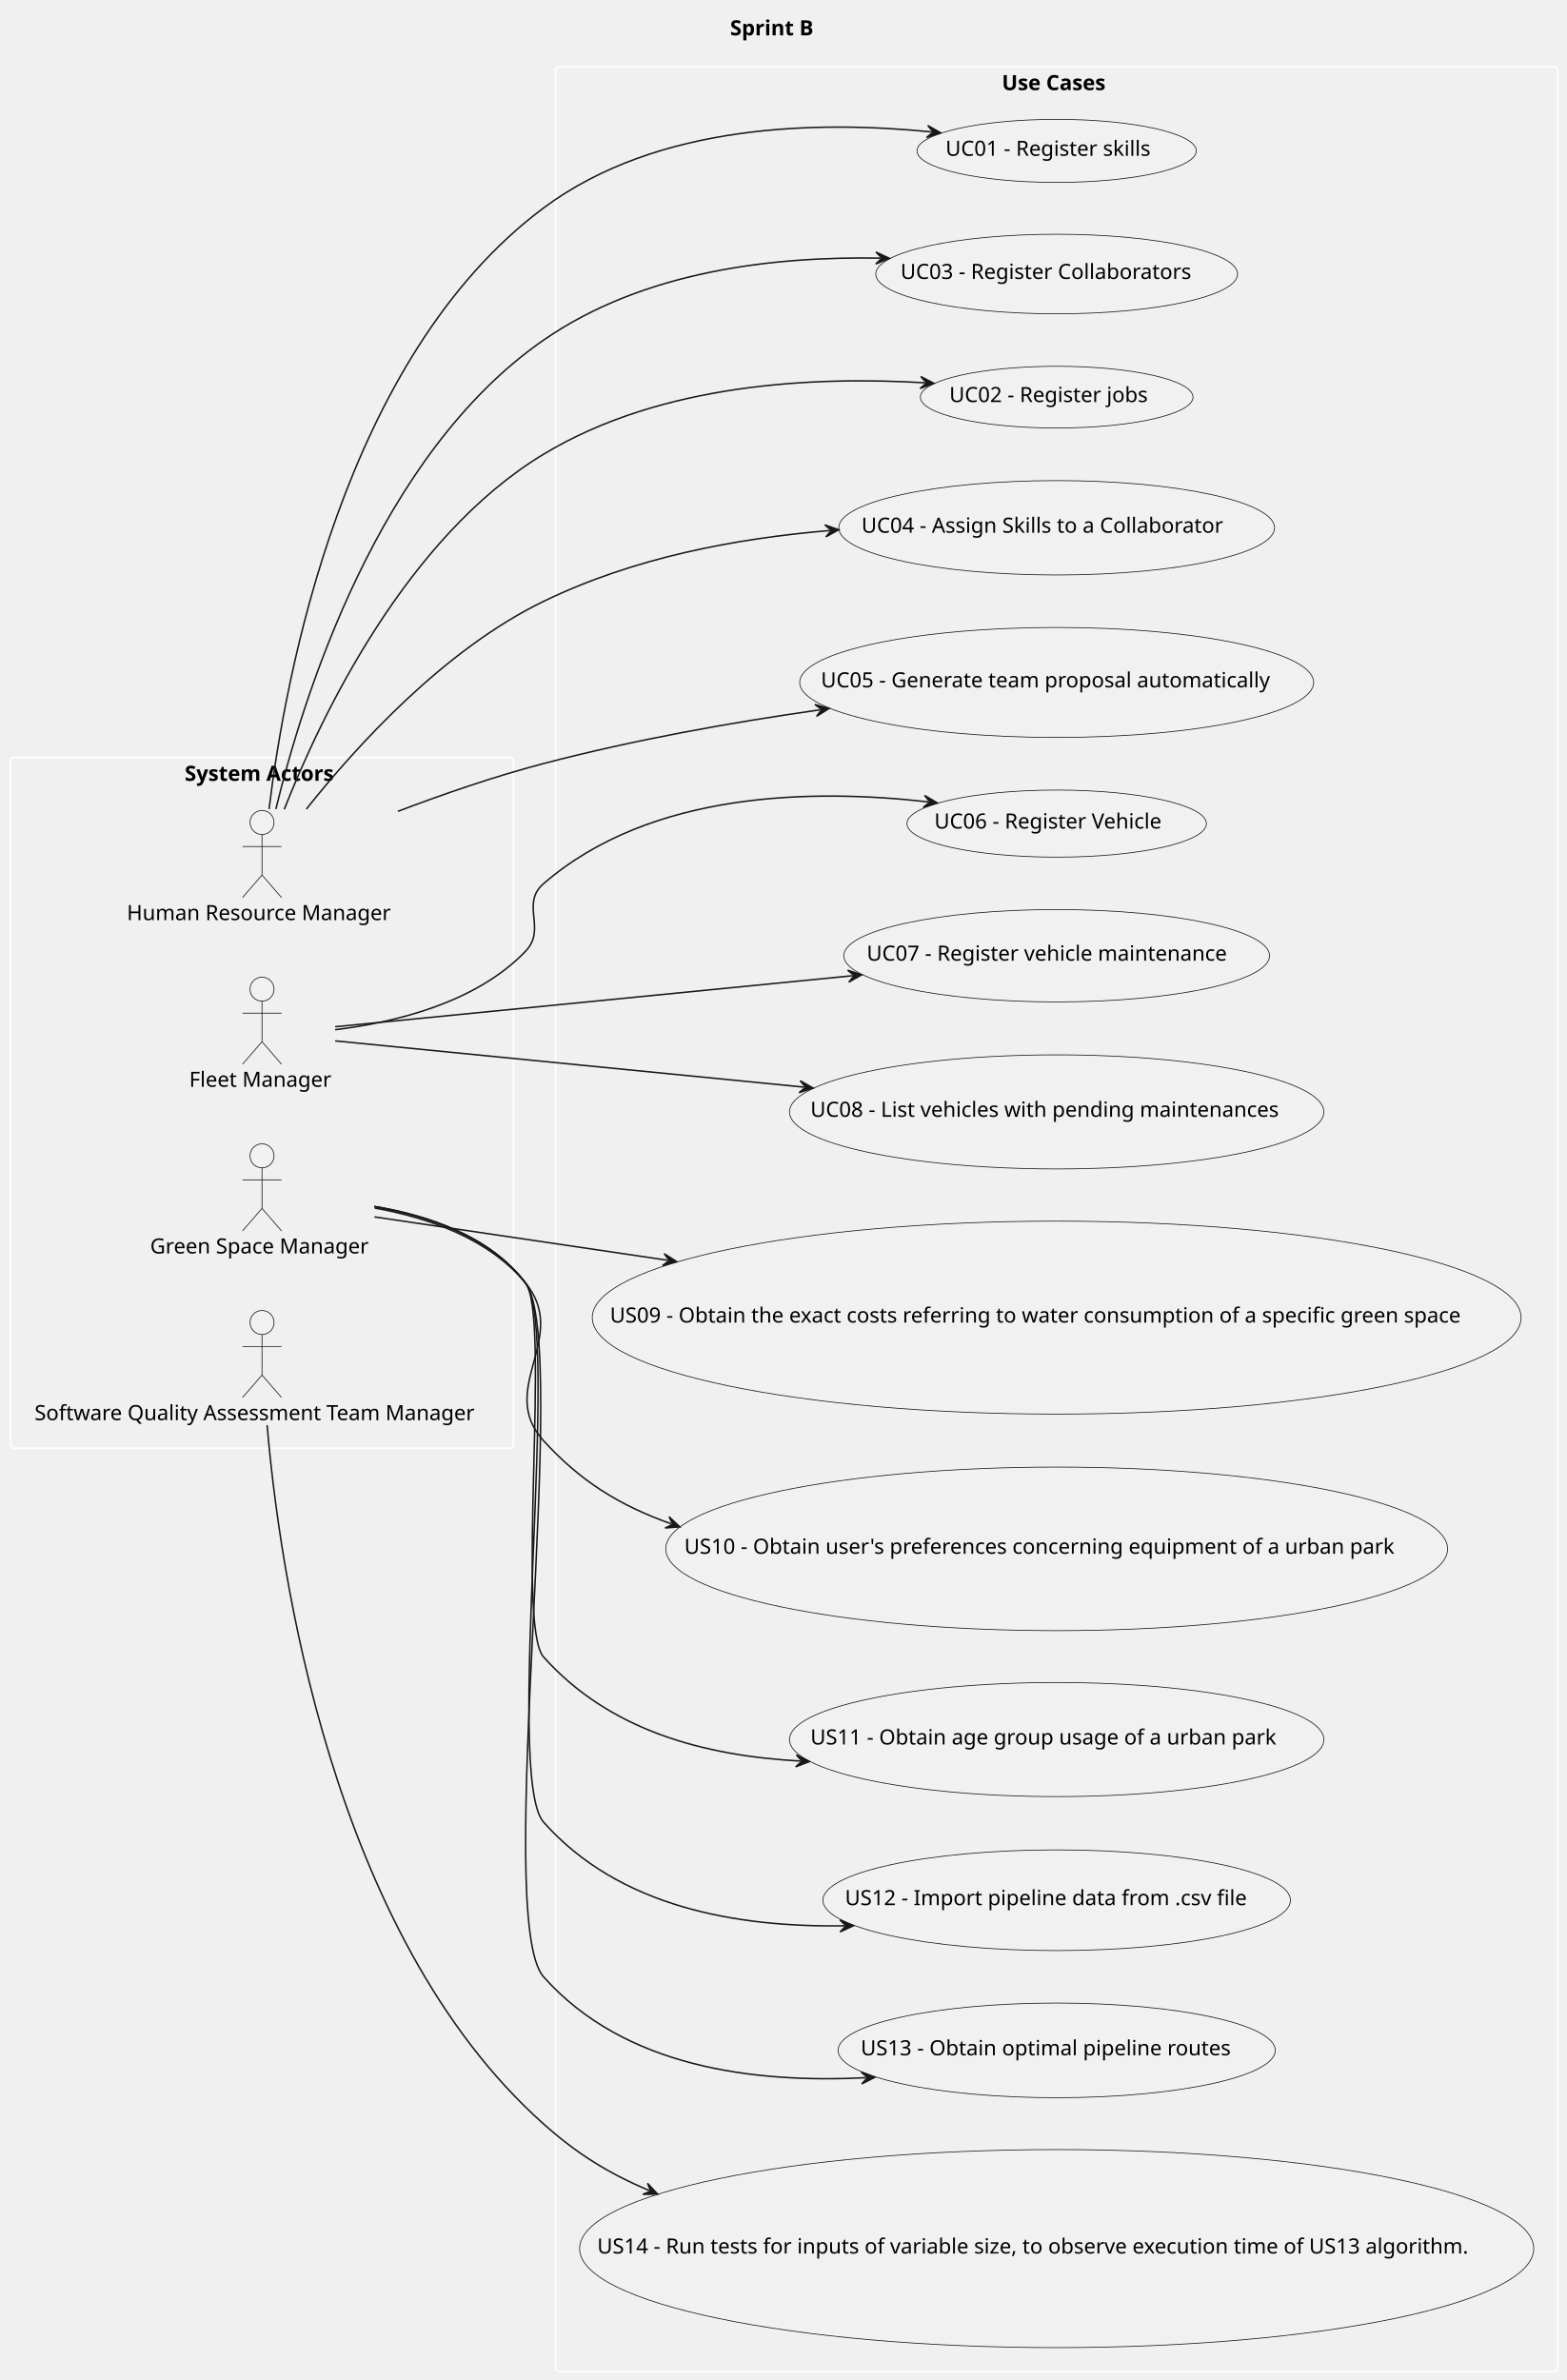
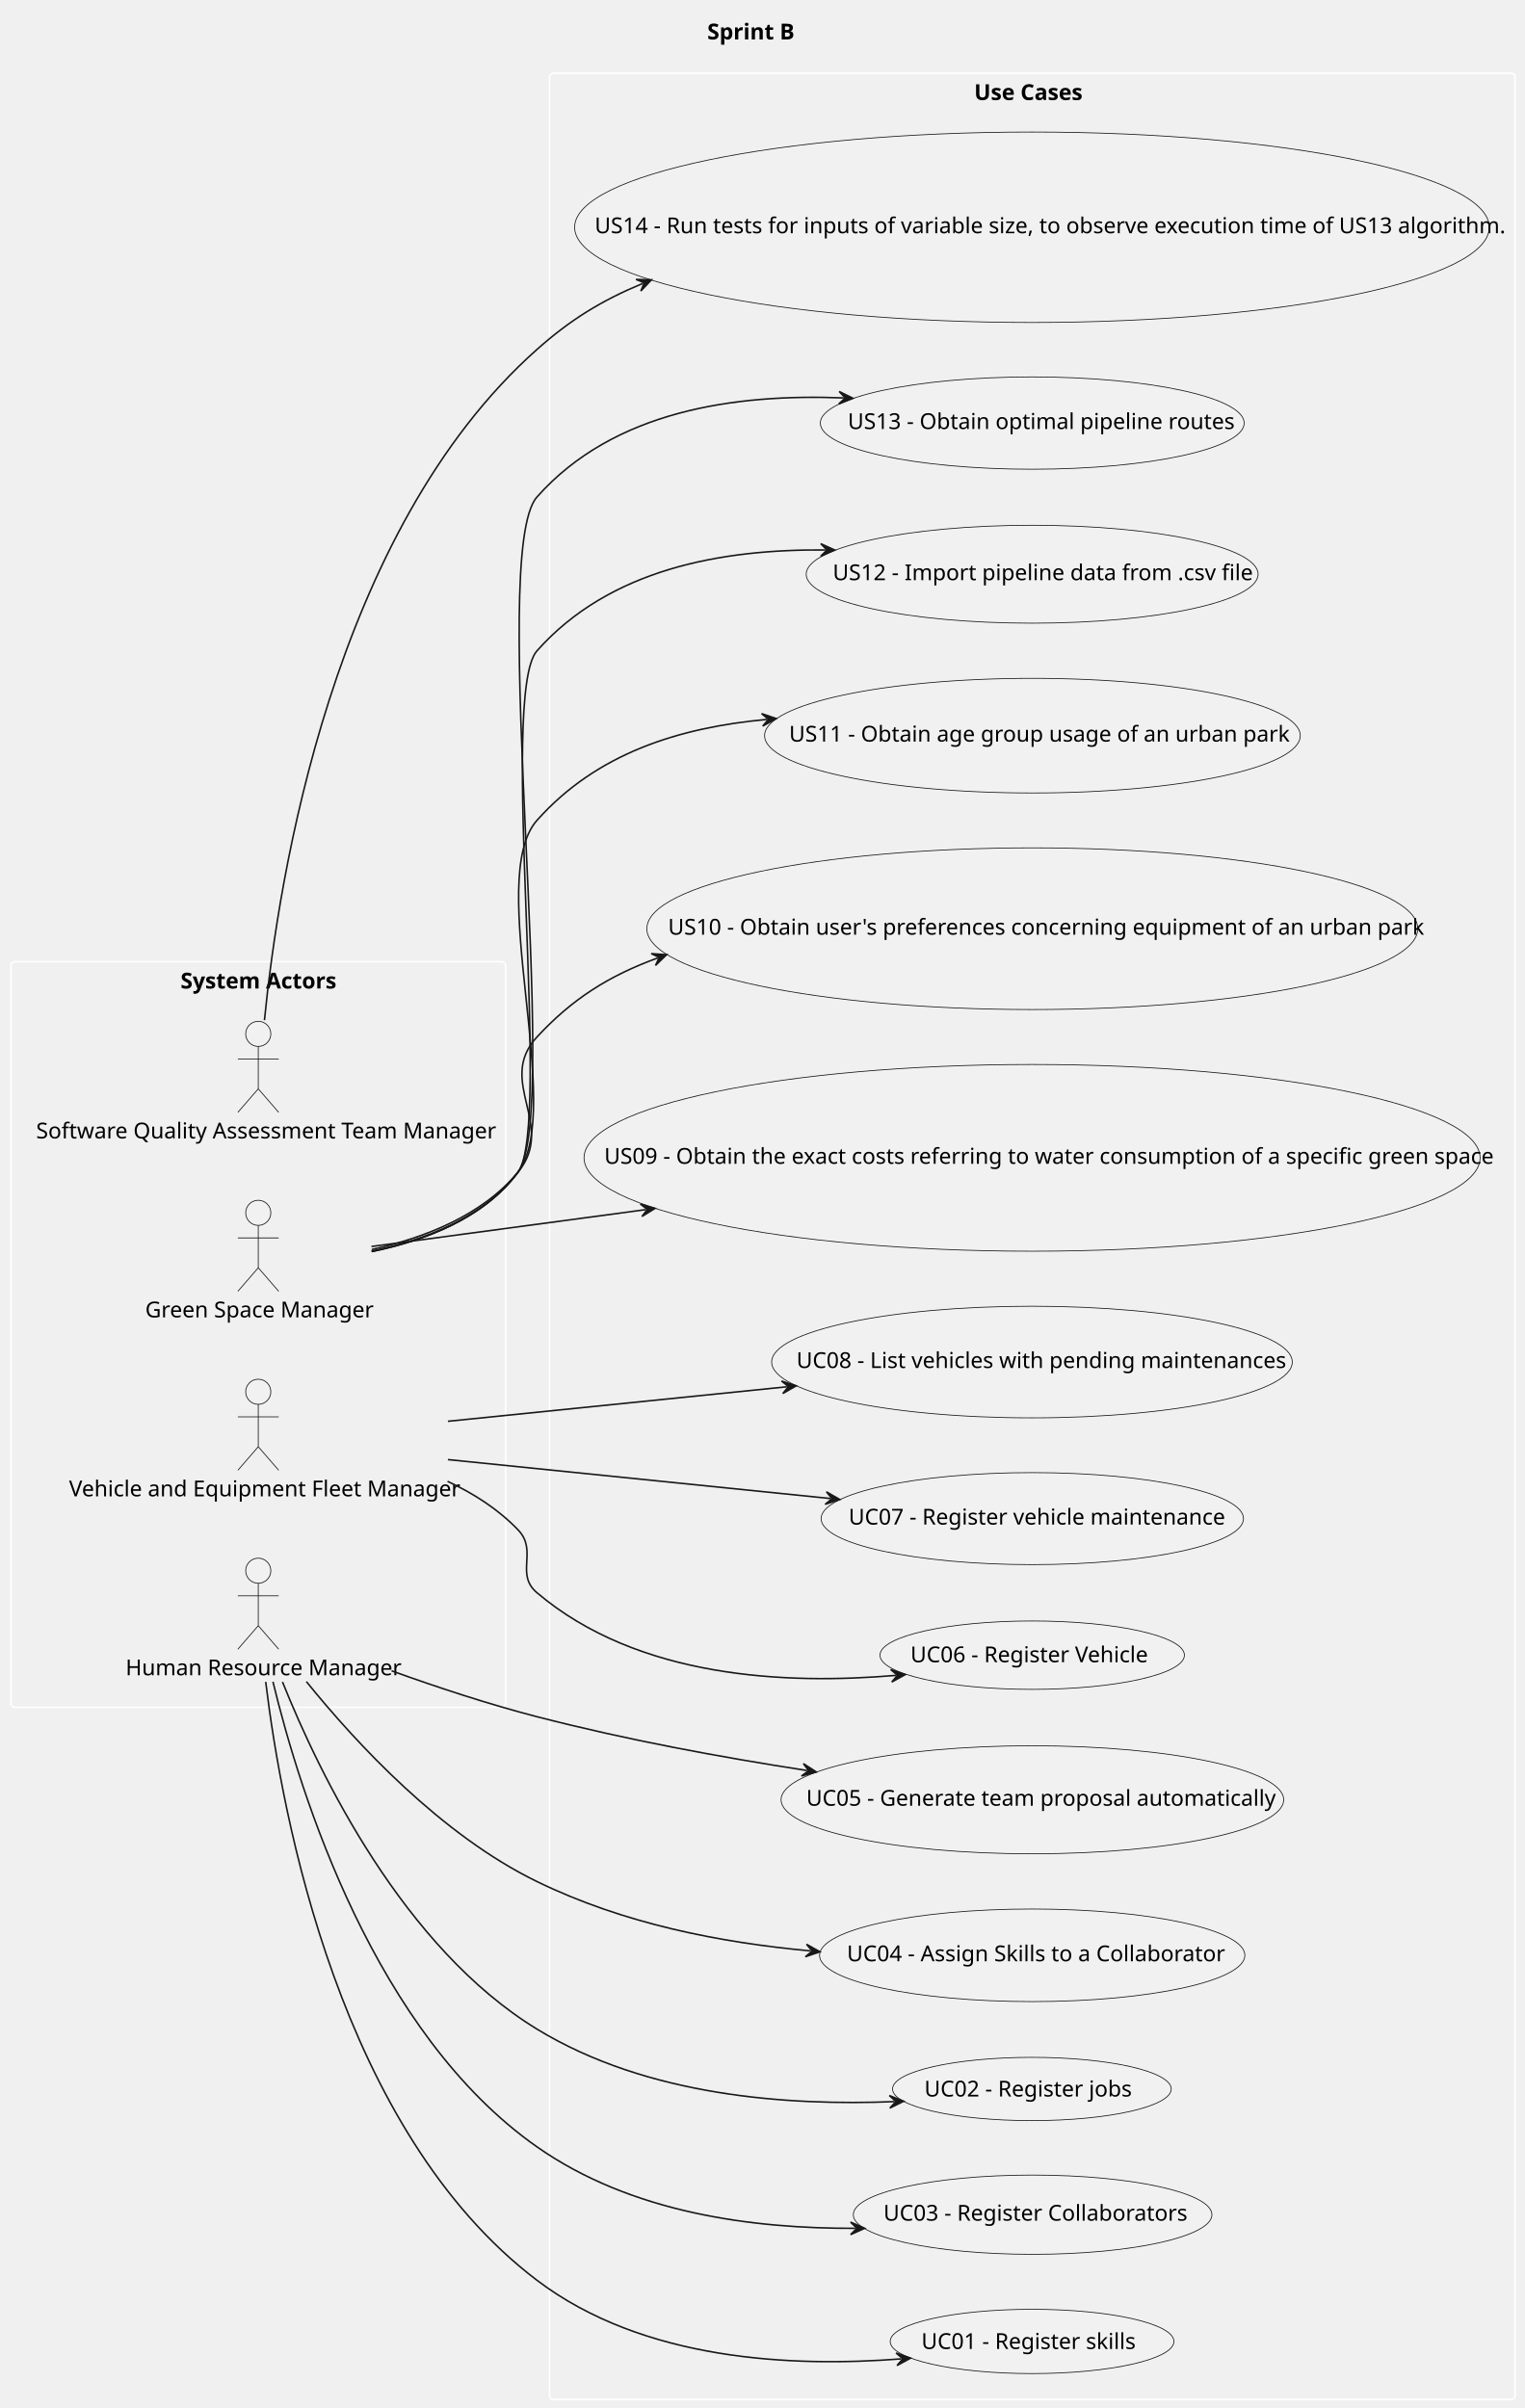
- <svg xmlns="http://www.w3.org/2000/svg" contentStyleType="text/css" height="1585px" preserveAspectRatio="none" style="width:1043px;height:1585px;background:#FFFFFF;" version="1.1" viewBox="0 0 1043 1585" width="1043px" zoomAndPan="magnify">
+ <svg xmlns="http://www.w3.org/2000/svg" contentStyleType="text/css" height="1534px" preserveAspectRatio="none" style="width:971px;height:1534px;background:#FFFFFF;" version="1.1" viewBox="0 0 971 1534" width="971px" zoomAndPan="magnify">
  <defs />
  <g>
-     <text fill="#000000" font-family="sans-serif" font-size="14" font-weight="bold" lengthAdjust="spacing" textLength="57" x="486.21" y="23.535">Sprint B</text>
+     <text fill="#000000" font-family="sans-serif" font-size="14" font-weight="bold" lengthAdjust="spacing" textLength="56" x="450.5" y="25.107">Sprint B</text>
    <g id="cluster_actors">
-       <rect fill="none" height="460" rx="2.5" ry="2.5" style="stroke:#FFFFFF;stroke-width:1.0;" width="335" x="7" y="504.488" />
-       <text fill="#000000" font-family="sans-serif" font-size="14" font-weight="bold" lengthAdjust="spacing" textLength="103" x="123" y="520.023">System Actors</text>
+       <rect fill="none" height="475" rx="2.5" ry="2.5" style="stroke:#FFFFFF;stroke-width:1.0;" width="315" x="7" y="612.621" />
+       <text fill="#000000" font-family="sans-serif" font-size="14" font-weight="bold" lengthAdjust="spacing" textLength="99" x="115" y="629.729">System Actors</text>
    </g>
    <g id="cluster_usecases">
-       <rect fill="none" height="1535" rx="2.5" ry="2.5" style="stroke:#FFFFFF;stroke-width:1.0;" width="667.42" x="370" y="44.488" />
-       <text fill="#000000" font-family="sans-serif" font-size="14" font-weight="bold" lengthAdjust="spacing" textLength="73" x="667.21" y="60.023">Use Cases</text>
+       <rect fill="none" height="1482" rx="2.5" ry="2.5" style="stroke:#FFFFFF;stroke-width:1.0;" width="615" x="350" y="46.621" />
+       <text fill="#000000" font-family="sans-serif" font-size="14" font-weight="bold" lengthAdjust="spacing" textLength="74" x="620.5" y="63.728">Use Cases</text>
    </g>
    <g id="elem_QAM">
-       <ellipse cx="174.5" cy="880.748" fill="#F1F1F1" rx="8" ry="8" style="stroke:#181818;stroke-width:0.5;" />
-       <path d="M174.5,888.748 L174.5,915.748 M161.5,896.748 L187.5,896.748 M174.5,915.748 L161.5,930.748 M174.5,915.748 L187.5,930.748 " fill="none" style="stroke:#181818;stroke-width:0.5;" />
-       <text fill="#000000" font-family="sans-serif" font-size="14" lengthAdjust="spacing" textLength="303" x="23" y="945.783">Software Quality Assessment Team Manager</text>
+       <ellipse cx="164.5" cy="658.621" fill="#F1F1F1" rx="8" ry="8" style="stroke:#181818;stroke-width:0.5;" />
+       <path d="M164.5,666.621 L164.5,693.621 M151.5,674.621 L177.5,674.621 M164.5,693.621 L151.5,708.621 M164.5,693.621 L177.5,708.621 " fill="none" style="stroke:#181818;stroke-width:0.5;" />
+       <text fill="#000000" font-family="sans-serif" font-size="14" lengthAdjust="spacing" textLength="283" x="23" y="725.229">Software Quality Assessment Team Manager</text>
    </g>
    <g id="elem_GSM">
-       <ellipse cx="174.5" cy="769.748" fill="#F1F1F1" rx="8" ry="8" style="stroke:#181818;stroke-width:0.5;" />
-       <path d="M174.5,777.748 L174.5,804.748 M161.5,785.748 L187.5,785.748 M174.5,804.748 L161.5,819.748 M174.5,804.748 L187.5,819.748 " fill="none" style="stroke:#181818;stroke-width:0.5;" />
-       <text fill="#000000" font-family="sans-serif" font-size="14" lengthAdjust="spacing" textLength="149" x="100" y="834.783">Green Space Manager</text>
+       <ellipse cx="164.5" cy="772.621" fill="#F1F1F1" rx="8" ry="8" style="stroke:#181818;stroke-width:0.5;" />
+       <path d="M164.5,780.621 L164.5,807.621 M151.5,788.621 L177.5,788.621 M164.5,807.621 L151.5,822.621 M164.5,807.621 L177.5,822.621 " fill="none" style="stroke:#181818;stroke-width:0.5;" />
+       <text fill="#000000" font-family="sans-serif" font-size="14" lengthAdjust="spacing" textLength="144" x="92.5" y="839.229">Green Space Manager</text>
    </g>
-     <g id="elem_FM">
-       <ellipse cx="174.5" cy="658.748" fill="#F1F1F1" rx="8" ry="8" style="stroke:#181818;stroke-width:0.5;" />
-       <path d="M174.5,666.748 L174.5,693.748 M161.5,674.748 L187.5,674.748 M174.5,693.748 L161.5,708.748 M174.5,693.748 L187.5,708.748 " fill="none" style="stroke:#181818;stroke-width:0.5;" />
-       <text fill="#000000" font-family="sans-serif" font-size="14" lengthAdjust="spacing" textLength="97" x="126" y="723.783">Fleet Manager</text>
+     <g id="elem_VFM">
+       <ellipse cx="164.5" cy="886.621" fill="#F1F1F1" rx="8" ry="8" style="stroke:#181818;stroke-width:0.5;" />
+       <path d="M164.5,894.621 L164.5,921.621 M151.5,902.621 L177.5,902.621 M164.5,921.621 L151.5,936.621 M164.5,921.621 L177.5,936.621 " fill="none" style="stroke:#181818;stroke-width:0.5;" />
+       <text fill="#000000" font-family="sans-serif" font-size="14" lengthAdjust="spacing" textLength="241" x="44" y="953.229">Vehicle and Equipment Fleet Manager</text>
    </g>
    <g id="elem_HRM">
-       <ellipse cx="174.5" cy="547.748" fill="#F1F1F1" rx="8" ry="8" style="stroke:#181818;stroke-width:0.5;" />
-       <path d="M174.5,555.748 L174.5,582.748 M161.5,563.748 L187.5,563.748 M174.5,582.748 L161.5,597.748 M174.5,582.748 L187.5,597.748 " fill="none" style="stroke:#181818;stroke-width:0.5;" />
-       <text fill="#000000" font-family="sans-serif" font-size="14" lengthAdjust="spacing" textLength="180" x="84.5" y="612.783">Human Resource Manager</text>
+       <ellipse cx="164.5" cy="1000.621" fill="#F1F1F1" rx="8" ry="8" style="stroke:#181818;stroke-width:0.5;" />
+       <path d="M164.5,1008.621 L164.5,1035.621 M151.5,1016.621 L177.5,1016.621 M164.5,1035.621 L151.5,1050.621 M164.5,1035.621 L177.5,1050.621 " fill="none" style="stroke:#181818;stroke-width:0.5;" />
+       <text fill="#000000" font-family="sans-serif" font-size="14" lengthAdjust="spacing" textLength="169" x="80" y="1067.228">Human Resource Manager</text>
    </g>
    <g id="elem_UC14">
-       <ellipse cx="703.711" cy="1497.491" fill="#F1F1F1" rx="317.711" ry="65.942" style="stroke:#181818;stroke-width:0.5;" />
-       <text fill="#000000" font-family="sans-serif" font-size="14" lengthAdjust="spacing" textLength="612" x="397.711" y="1500.782">US14 - Run tests for inputs of variable size, to observe execution time of US13 algorithm.</text>
+       <ellipse cx="657.284" cy="144.778" fill="#F1F1F1" rx="291.284" ry="60.657" style="stroke:#181818;stroke-width:0.5;" />
+       <text fill="#000000" font-family="sans-serif" font-size="14" lengthAdjust="spacing" textLength="557" x="378.784" y="148.575">US14 - Run tests for inputs of variable size, to observe execution time of US13 algorithm.</text>
    </g>
    <g id="elem_UC13">
-       <ellipse cx="703.708" cy="1365.486" fill="#F1F1F1" rx="145.588" ry="31.518" style="stroke:#181818;stroke-width:0.5;" />
-       <text fill="#000000" font-family="sans-serif" font-size="14" lengthAdjust="spacing" textLength="261" x="573.208" y="1368.777">US13 - Obtain optimal pipeline routes</text>
+       <ellipse cx="657.483" cy="269.518" fill="#F1F1F1" rx="134.983" ry="29.396" style="stroke:#181818;stroke-width:0.5;" />
+       <text fill="#000000" font-family="sans-serif" font-size="14" lengthAdjust="spacing" textLength="235" x="539.983" y="273.315">US13 - Obtain optimal pipeline routes</text>
    </g>
    <g id="elem_UC12">
-       <ellipse cx="703.71" cy="1265.492" fill="#F1F1F1" rx="155.67" ry="33.534" style="stroke:#181818;stroke-width:0.5;" />
-       <text fill="#000000" font-family="sans-serif" font-size="14" lengthAdjust="spacing" textLength="282" x="562.71" y="1268.783">US12 - Import pipeline data from .csv file</text>
+       <ellipse cx="657.412" cy="365.803" fill="#F1F1F1" rx="143.912" ry="31.182" style="stroke:#181818;stroke-width:0.5;" />
+       <text fill="#000000" font-family="sans-serif" font-size="14" lengthAdjust="spacing" textLength="254" x="530.412" y="369.6">US12 - Import pipeline data from .csv file</text>
    </g>
    <g id="elem_UC11">
-       <ellipse cx="703.706" cy="1158.484" fill="#F1F1F1" rx="177.926" ry="37.985" style="stroke:#181818;stroke-width:0.5;" />
-       <text fill="#000000" font-family="sans-serif" font-size="14" lengthAdjust="spacing" textLength="328" x="539.706" y="1161.774">US11 - Obtain age group usage of a urban park</text>
+       <ellipse cx="657.595" cy="468.64" fill="#F1F1F1" rx="170.595" ry="36.519" style="stroke:#181818;stroke-width:0.5;" />
+       <text fill="#000000" font-family="sans-serif" font-size="14" lengthAdjust="spacing" textLength="310" x="502.595" y="472.437">US11 - Obtain age group usage of an urban park</text>
    </g>
    <g id="elem_UC10">
-       <ellipse cx="703.713" cy="1031.493" fill="#F1F1F1" rx="260.323" ry="54.465" style="stroke:#181818;stroke-width:0.5;" />
-       <text fill="#000000" font-family="sans-serif" font-size="14" lengthAdjust="spacing" textLength="496" x="455.713" y="1034.784">US10 - Obtain user's preferences concerning equipment of a urban park</text>
+       <ellipse cx="657.51" cy="591.623" fill="#F1F1F1" rx="245.51" ry="51.502" style="stroke:#181818;stroke-width:0.5;" />
+       <text fill="#000000" font-family="sans-serif" font-size="14" lengthAdjust="spacing" textLength="464" x="425.51" y="595.42">US10 - Obtain user's preferences concerning equipment of an urban park</text>
    </g>
    <g id="elem_UC09">
-       <ellipse cx="703.707" cy="877.486" fill="#F1F1F1" rx="309.286" ry="64.257" style="stroke:#181818;stroke-width:0.5;" />
-       <text fill="#000000" font-family="sans-serif" font-size="14" lengthAdjust="spacing" textLength="595" x="406.207" y="880.777">US09 - Obtain the exact costs referring to water consumption of a specific green space</text>
+       <ellipse cx="657.364" cy="737.594" fill="#F1F1F1" rx="285.364" ry="59.473" style="stroke:#181818;stroke-width:0.5;" />
+       <text fill="#000000" font-family="sans-serif" font-size="14" lengthAdjust="spacing" textLength="545" x="384.864" y="741.391">US09 - Obtain the exact costs referring to water consumption of a specific green space</text>
    </g>
    <g id="elem_UC08">
-       <ellipse cx="703.706" cy="740.484" fill="#F1F1F1" rx="177.926" ry="37.985" style="stroke:#181818;stroke-width:0.5;" />
-       <text fill="#000000" font-family="sans-serif" font-size="14" lengthAdjust="spacing" textLength="328" x="539.706" y="743.774">UC08 - List vehicles with pending maintenances</text>
+       <ellipse cx="657.298" cy="867.681" fill="#F1F1F1" rx="165.798" ry="35.56" style="stroke:#181818;stroke-width:0.5;" />
+       <text fill="#000000" font-family="sans-serif" font-size="14" lengthAdjust="spacing" textLength="300" x="507.298" y="871.477">UC08 - List vehicles with pending maintenances</text>
    </g>
    <g id="elem_UC07">
-       <ellipse cx="703.714" cy="636.491" fill="#F1F1F1" rx="141.764" ry="30.753" style="stroke:#181818;stroke-width:0.5;" />
-       <text fill="#000000" font-family="sans-serif" font-size="14" lengthAdjust="spacing" textLength="253" x="577.214" y="639.782">UC07 - Register vehicle maintenance</text>
+       <ellipse cx="657.515" cy="967.424" fill="#F1F1F1" rx="134.515" ry="29.303" style="stroke:#181818;stroke-width:0.5;" />
+       <text fill="#000000" font-family="sans-serif" font-size="14" lengthAdjust="spacing" textLength="234" x="540.515" y="971.221">UC07 - Register vehicle maintenance</text>
    </g>
    <g id="elem_UC06">
-       <ellipse cx="703.713" cy="548.493" fill="#F1F1F1" rx="99.723" ry="22.345" style="stroke:#181818;stroke-width:0.5;" />
-       <text fill="#000000" font-family="sans-serif" font-size="14" lengthAdjust="spacing" textLength="163" x="622.213" y="551.784">UC06 - Register Vehicle</text>
+       <ellipse cx="657.449" cy="1054.411" fill="#F1F1F1" rx="96.949" ry="21.79" style="stroke:#181818;stroke-width:0.5;" />
+       <text fill="#000000" font-family="sans-serif" font-size="14" lengthAdjust="spacing" textLength="151" x="579.901" y="1058.925">UC06 - Register Vehicle</text>
    </g>
    <g id="elem_UC05">
-       <ellipse cx="703.711" cy="454.485" fill="#F1F1F1" rx="171.131" ry="36.626" style="stroke:#181818;stroke-width:0.5;" />
-       <text fill="#000000" font-family="sans-serif" font-size="14" lengthAdjust="spacing" textLength="314" x="546.711" y="457.776">UC05 - Generate team proposal automatically</text>
+       <ellipse cx="657.558" cy="1146.533" fill="#F1F1F1" rx="160.058" ry="34.412" style="stroke:#181818;stroke-width:0.5;" />
+       <text fill="#000000" font-family="sans-serif" font-size="14" lengthAdjust="spacing" textLength="288" x="513.558" y="1150.33">UC05 - Generate team proposal automatically</text>
    </g>
    <g id="elem_UC04">
-       <ellipse cx="703.71" cy="351.49" fill="#F1F1F1" rx="145.11" ry="31.422" style="stroke:#181818;stroke-width:0.5;" />
-       <text fill="#000000" font-family="sans-serif" font-size="14" lengthAdjust="spacing" textLength="260" x="573.71" y="354.781">UC04 - Assign Skills to a Collaborator</text>
+       <ellipse cx="657.451" cy="1245.611" fill="#F1F1F1" rx="135.451" ry="29.49" style="stroke:#181818;stroke-width:0.5;" />
+       <text fill="#000000" font-family="sans-serif" font-size="14" lengthAdjust="spacing" textLength="236" x="539.451" y="1249.408">UC04 - Assign Skills to a Collaborator</text>
    </g>
    <g id="elem_UC02">
-       <ellipse cx="703.71" cy="264.484" fill="#F1F1F1" rx="90.78" ry="20.556" style="stroke:#181818;stroke-width:0.5;" />
-       <text fill="#000000" font-family="sans-serif" font-size="14" lengthAdjust="spacing" textLength="143" x="632.21" y="267.775">UC02 - Register jobs</text>
+       <ellipse cx="657.252" cy="1330.772" fill="#F1F1F1" rx="88.752" ry="20.151" style="stroke:#181818;stroke-width:0.5;" />
+       <text fill="#000000" font-family="sans-serif" font-size="14" lengthAdjust="spacing" textLength="131" x="588.752" y="1335.575">UC02 - Register jobs</text>
    </g>
    <g id="elem_UC03">
-       <ellipse cx="703.71" cy="182.492" fill="#F1F1F1" rx="120.47" ry="26.494" style="stroke:#181818;stroke-width:0.5;" />
-       <text fill="#000000" font-family="sans-serif" font-size="14" lengthAdjust="spacing" textLength="208" x="599.71" y="185.783">UC03 - Register Collaborators</text>
+       <ellipse cx="657.712" cy="1410.863" fill="#F1F1F1" rx="114.212" ry="25.242" style="stroke:#181818;stroke-width:0.5;" />
+       <text fill="#000000" font-family="sans-serif" font-size="14" lengthAdjust="spacing" textLength="190" x="562.712" y="1414.66">UC03 - Register Collaborators</text>
    </g>
    <g id="elem_UC01">
-       <ellipse cx="703.705" cy="100.487" fill="#F1F1F1" rx="92.995" ry="20.999" style="stroke:#181818;stroke-width:0.5;" />
-       <text fill="#000000" font-family="sans-serif" font-size="14" lengthAdjust="spacing" textLength="148" x="629.705" y="103.778">UC01 - Register skills</text>
+       <ellipse cx="657.358" cy="1491.593" fill="#F1F1F1" rx="90.358" ry="20.472" style="stroke:#181818;stroke-width:0.5;" />
+       <text fill="#000000" font-family="sans-serif" font-size="14" lengthAdjust="spacing" textLength="135" x="586.858" y="1496.396">UC01 - Register skills</text>
    </g>
    <g id="link_HRM_UC01">
-       <path d="M179.18,538.848 C189.76,451.298 228.67,237.778 362,138.488 C438.14,81.788 545.69,80.393 620.46,87.853 " fill="none" id="HRM-to-UC01" style="stroke:#181818;stroke-width:1.0;" />
-       <polygon fill="#181818" points="626.43,88.448,617.872,83.575,621.455,87.952,617.077,91.535,626.43,88.448" style="stroke:#181818;stroke-width:1.0;" />
+       <path d="M169.24,1071.411 C179.56,1156.811 216.63,1357.591 342,1452.621 C409.96,1504.131 504.938,1508.032 574.018,1502.712 " fill="none" id="HRM-to-UC01" style="stroke:#181818;stroke-width:1.0;" />
+       <polygon fill="#181818" points="580,1502.251,570.719,1498.954,575.015,1502.635,571.334,1506.93,580,1502.251" style="stroke:#181818;stroke-width:1.0;" />
    </g>
    <g id="link_HRM_UC02">
-       <path d="M189.3,538.988 C213.61,477.328 270.38,357.778 362,302.488 C440.86,254.898 542.89,250.603 616,254.934 " fill="none" id="HRM-to-UC02" style="stroke:#181818;stroke-width:1.0;" />
-       <polygon fill="#181818" points="621.99,255.288,613.242,250.763,616.999,254.993,612.769,258.749,621.99,255.288" style="stroke:#181818;stroke-width:1.0;" />
+       <path d="M179.92,1071.431 C203.67,1130.711 257.03,1240.731 342,1292.621 C412.41,1335.611 502.285,1341.511 569.615,1338.821 " fill="none" id="HRM-to-UC02" style="stroke:#181818;stroke-width:1.0;" />
+       <polygon fill="#181818" points="575.61,1338.581,566.457,1334.944,570.614,1338.781,566.777,1342.937,575.61,1338.581" style="stroke:#181818;stroke-width:1.0;" />
    </g>
    <g id="link_HRM_UC03">
-       <path d="M183.72,538.818 C201.71,464.548 252.06,302.578 362,226.488 C428.7,180.328 514.691,170.698 586.271,171.898 " fill="none" id="HRM-to-UC03" style="stroke:#181818;stroke-width:1.0;" />
-       <polygon fill="#181818" points="592.27,171.998,583.338,167.848,587.271,171.915,583.204,175.847,592.27,171.998" style="stroke:#181818;stroke-width:1.0;" />
+       <path d="M173.86,1071.351 C191.3,1143.501 238.82,1295.271 342,1367.621 C402.24,1409.861 479.18,1419.761 544.76,1419.541 " fill="none" id="HRM-to-UC03" style="stroke:#181818;stroke-width:1.0;" />
+       <polygon fill="#181818" points="550.76,1419.521,541.747,1415.551,545.76,1419.538,541.774,1423.551,550.76,1419.521" style="stroke:#181818;stroke-width:1.0;" />
    </g>
    <g id="link_HRM_UC04">
-       <path d="M204.02,538.838 C237.04,497.238 295.51,432.688 362,400.488 C422.51,371.178 489.652,358.679 552.622,353.299 " fill="none" id="HRM-to-UC04" style="stroke:#181818;stroke-width:1.0;" />
-       <polygon fill="#181818" points="558.6,352.788,549.292,349.569,553.618,353.214,549.973,357.54,558.6,352.788" style="stroke:#181818;stroke-width:1.0;" />
+       <path d="M195.15,1071.261 C226.87,1110.501 280.93,1168.891 342,1198.621 C397.47,1225.621 458.466,1237.456 516.326,1242.836 " fill="none" id="HRM-to-UC04" style="stroke:#181818;stroke-width:1.0;" />
+       <polygon fill="#181818" points="522.3,1243.391,513.709,1238.575,517.322,1242.928,512.968,1246.541,522.3,1243.391" style="stroke:#181818;stroke-width:1.0;" />
    </g>
    <g id="link_HRM_UC05">
-       <path d="M264.94,540.328 C295.34,528.798 329.77,516.918 362,508.488 C423.42,492.428 486.451,481.26 546.191,472.69 " fill="none" id="HRM-to-UC05" style="stroke:#181818;stroke-width:1.0;" />
-       <polygon fill="#181818" points="552.13,471.838,542.653,469.157,547.181,472.548,543.789,477.076,552.13,471.838" style="stroke:#181818;stroke-width:1.0;" />
+       <path d="M249.43,1064.401 C278.43,1074.841 311.34,1085.711 342,1093.621 C399.64,1108.481 458.4,1119.295 514.05,1127.895 " fill="none" id="HRM-to-UC05" style="stroke:#181818;stroke-width:1.0;" />
+       <polygon fill="#181818" points="519.98,1128.811,511.697,1123.484,515.039,1128.047,510.475,1131.39,519.98,1128.811" style="stroke:#181818;stroke-width:1.0;" />
    </g>
-     <g id="link_FM_UC06">
-       <path d="M223.15,685.768 C262.46,680.978 316.96,668.038 350,633.488 C364.31,618.528 346.35,602.038 362,588.488 C433.71,526.408 542.088,525.414 618.268,534.034 " fill="none" id="FM-to-UC06" style="stroke:#181818;stroke-width:1.0;" />
-       <polygon fill="#181818" points="624.23,534.708,615.737,529.722,619.262,534.146,614.837,537.671,624.23,534.708" style="stroke:#181818;stroke-width:1.0;" />
+     <g id="link_VFM_UC06">
+       <path d="M285.06,943.671 C301.75,951.441 317.45,961.531 330,974.621 C342.85,988.021 327.84,1002.621 342,1014.621 C406.46,1069.241 500.712,1073.251 570.642,1067.291 " fill="none" id="VFM-to-UC06" style="stroke:#181818;stroke-width:1.0;" />
+       <polygon fill="#181818" points="576.62,1066.781,567.313,1063.56,571.638,1067.206,567.992,1071.531,576.62,1066.781" style="stroke:#181818;stroke-width:1.0;" />
    </g>
-     <g id="link_FM_UC07">
-       <path d="M223.22,683.778 C301.67,676.048 454.509,660.967 567.869,649.787 " fill="none" id="FM-to-UC07" style="stroke:#181818;stroke-width:1.0;" />
-       <polygon fill="#181818" points="573.84,649.198,564.491,646.101,568.864,649.689,565.276,654.062,573.84,649.198" style="stroke:#181818;stroke-width:1.0;" />
+     <g id="link_VFM_UC07">
+       <path d="M285.3,929.821 C361.1,937.541 452.821,946.883 528.951,954.633 " fill="none" id="VFM-to-UC07" style="stroke:#181818;stroke-width:1.0;" />
+       <polygon fill="#181818" points="534.92,955.241,526.371,950.35,529.946,954.735,525.561,958.309,534.92,955.241" style="stroke:#181818;stroke-width:1.0;" />
    </g>
-     <g id="link_FM_UC08">
-       <path d="M223.22,693.198 C294.44,700.218 425.949,713.189 535.499,723.999 " fill="none" id="FM-to-UC08" style="stroke:#181818;stroke-width:1.0;" />
-       <polygon fill="#181818" points="541.47,724.588,532.906,719.724,536.494,724.097,532.121,727.685,541.47,724.588" style="stroke:#181818;stroke-width:1.0;" />
+     <g id="link_VFM_UC08">
+       <path d="M285.3,905.421 C352.15,898.611 430.071,890.679 501.181,883.439 " fill="none" id="VFM-to-UC08" style="stroke:#181818;stroke-width:1.0;" />
+       <polygon fill="#181818" points="507.15,882.831,497.791,879.763,502.176,883.337,498.601,887.722,507.15,882.831" style="stroke:#181818;stroke-width:1.0;" />
    </g>
    <g id="link_GSM_UC09">
-       <path d="M249.36,810.418 C302.36,818.258 371.175,828.44 444.735,839.32 " fill="none" id="GSM-to-UC09" style="stroke:#181818;stroke-width:1.0;" />
-       <polygon fill="#181818" points="450.67,840.198,442.352,834.924,445.724,839.467,441.182,842.838,450.67,840.198" style="stroke:#181818;stroke-width:1.0;" />
+       <path d="M236.63,794.061 C284.74,787.591 345.353,779.44 411.323,770.58 " fill="none" id="GSM-to-UC09" style="stroke:#181818;stroke-width:1.0;" />
+       <polygon fill="#181818" points="417.27,769.781,407.818,767.015,412.315,770.447,408.882,774.943,417.27,769.781" style="stroke:#181818;stroke-width:1.0;" />
    </g>
    <g id="link_GSM_UC10">
-       <path d="M249.5,804.508 C285.22,810.928 325.55,824.838 350,854.488 C379.88,890.728 330.39,924.748 362,959.488 C386.51,986.428 412.704,1002.677 447.074,1014.837 " fill="none" id="GSM-to-UC10" style="stroke:#181818;stroke-width:1.0;" />
-       <polygon fill="#181818" points="452.73,1016.838,445.579,1010.066,448.016,1015.171,442.911,1017.607,452.73,1016.838" style="stroke:#181818;stroke-width:1.0;" />
+       <path d="M236.79,795.991 C270.01,788.681 307.16,774.411 330,746.621 C354.5,716.811 315.79,688.941 342,660.621 C364.5,636.311 387.794,621.62 418.974,610.23 " fill="none" id="GSM-to-UC10" style="stroke:#181818;stroke-width:1.0;" />
+       <polygon fill="#181818" points="424.61,608.171,414.784,607.502,419.913,609.887,417.529,615.016,424.61,608.171" style="stroke:#181818;stroke-width:1.0;" />
    </g>
    <g id="link_GSM_UC11">
-       <path d="M249.43,803.698 C285.6,809.868 326.34,823.798 350,854.488 C366.91,876.428 343.54,1082.838 362,1103.488 C405.83,1152.518 468.699,1169.279 533.089,1172.819 " fill="none" id="GSM-to-UC11" style="stroke:#181818;stroke-width:1.0;" />
-       <polygon fill="#181818" points="539.08,1173.148,530.313,1168.66,534.087,1172.874,529.874,1176.648,539.08,1173.148" style="stroke:#181818;stroke-width:1.0;" />
+       <path d="M236.56,797.071 C270.36,790.051 308.09,775.721 330,746.621 C359.98,706.801 308.86,559.861 342,522.621 C379.93,479.991 432.275,463.471 488.435,458.301 " fill="none" id="GSM-to-UC11" style="stroke:#181818;stroke-width:1.0;" />
+       <polygon fill="#181818" points="494.41,457.751,485.081,454.593,489.431,458.209,485.815,462.559,494.41,457.751" style="stroke:#181818;stroke-width:1.0;" />
    </g>
    <g id="link_GSM_UC12">
-       <path d="M249.17,803.478 C285.5,809.568 326.47,823.498 350,854.488 C374.14,886.278 335.49,1183.648 362,1213.488 C412.37,1270.188 490.391,1283.573 562.381,1282.553 " fill="none" id="GSM-to-UC12" style="stroke:#181818;stroke-width:1.0;" />
-       <polygon fill="#181818" points="568.38,1282.468,559.324,1278.596,563.38,1282.539,559.438,1286.595,568.38,1282.468" style="stroke:#181818;stroke-width:1.0;" />
+       <path d="M236.77,797.231 C270.63,790.251 308.35,775.911 330,746.621 C351.95,716.941 317.49,442.221 342,414.621 C388.33,362.461 459.45,349.778 525.73,350.368 " fill="none" id="GSM-to-UC12" style="stroke:#181818;stroke-width:1.0;" />
+       <polygon fill="#181818" points="531.73,350.421,522.766,346.341,526.73,350.377,522.695,354.341,531.73,350.421" style="stroke:#181818;stroke-width:1.0;" />
    </g>
    <g id="link_GSM_UC13">
-       <path d="M249.27,803.408 C285.62,809.478 326.58,823.408 350,854.488 C380.9,895.498 327.87,1278.118 362,1316.488 C415.72,1376.878 501.777,1387.439 576.678,1383.679 " fill="none" id="GSM-to-UC13" style="stroke:#181818;stroke-width:1.0;" />
-       <polygon fill="#181818" points="582.67,1383.378,573.481,1379.834,577.676,1383.629,573.882,1387.824,582.67,1383.378" style="stroke:#181818;stroke-width:1.0;" />
+       <path d="M236.87,797.311 C270.76,790.341 308.47,775.991 330,746.621 C358.26,708.071 310.3,352.391 342,316.621 C390.98,261.361 468.625,250.774 537.345,253.494 " fill="none" id="GSM-to-UC13" style="stroke:#181818;stroke-width:1.0;" />
+       <polygon fill="#181818" points="543.34,253.731,534.505,249.378,538.344,253.533,534.189,257.372,543.34,253.731" style="stroke:#181818;stroke-width:1.0;" />
    </g>
    <g id="link_QAM_UC14">
-       <path d="M177.9,949.098 C185.92,1043.618 220.05,1288.048 362,1414.488 C384.16,1434.228 404.715,1447.119 432.415,1458.849 " fill="none" id="QAM-to-UC14" style="stroke:#181818;stroke-width:1.0;" />
-       <polygon fill="#181818" points="437.94,1461.188,431.212,1453.995,433.336,1459.239,428.093,1461.362,437.94,1461.188" style="stroke:#181818;stroke-width:1.0;" />
+       <path d="M168.44,649.901 C177.31,559.671 211.91,338.171 342,222.621 C363.24,203.751 382.8,191.604 409.409,180.544 " fill="none" id="QAM-to-UC14" style="stroke:#181818;stroke-width:1.0;" />
+       <polygon fill="#181818" points="414.95,178.241,405.104,178.002,410.333,180.16,408.175,185.389,414.95,178.241" style="stroke:#181818;stroke-width:1.0;" />
    </g>
  </g>
</svg>
